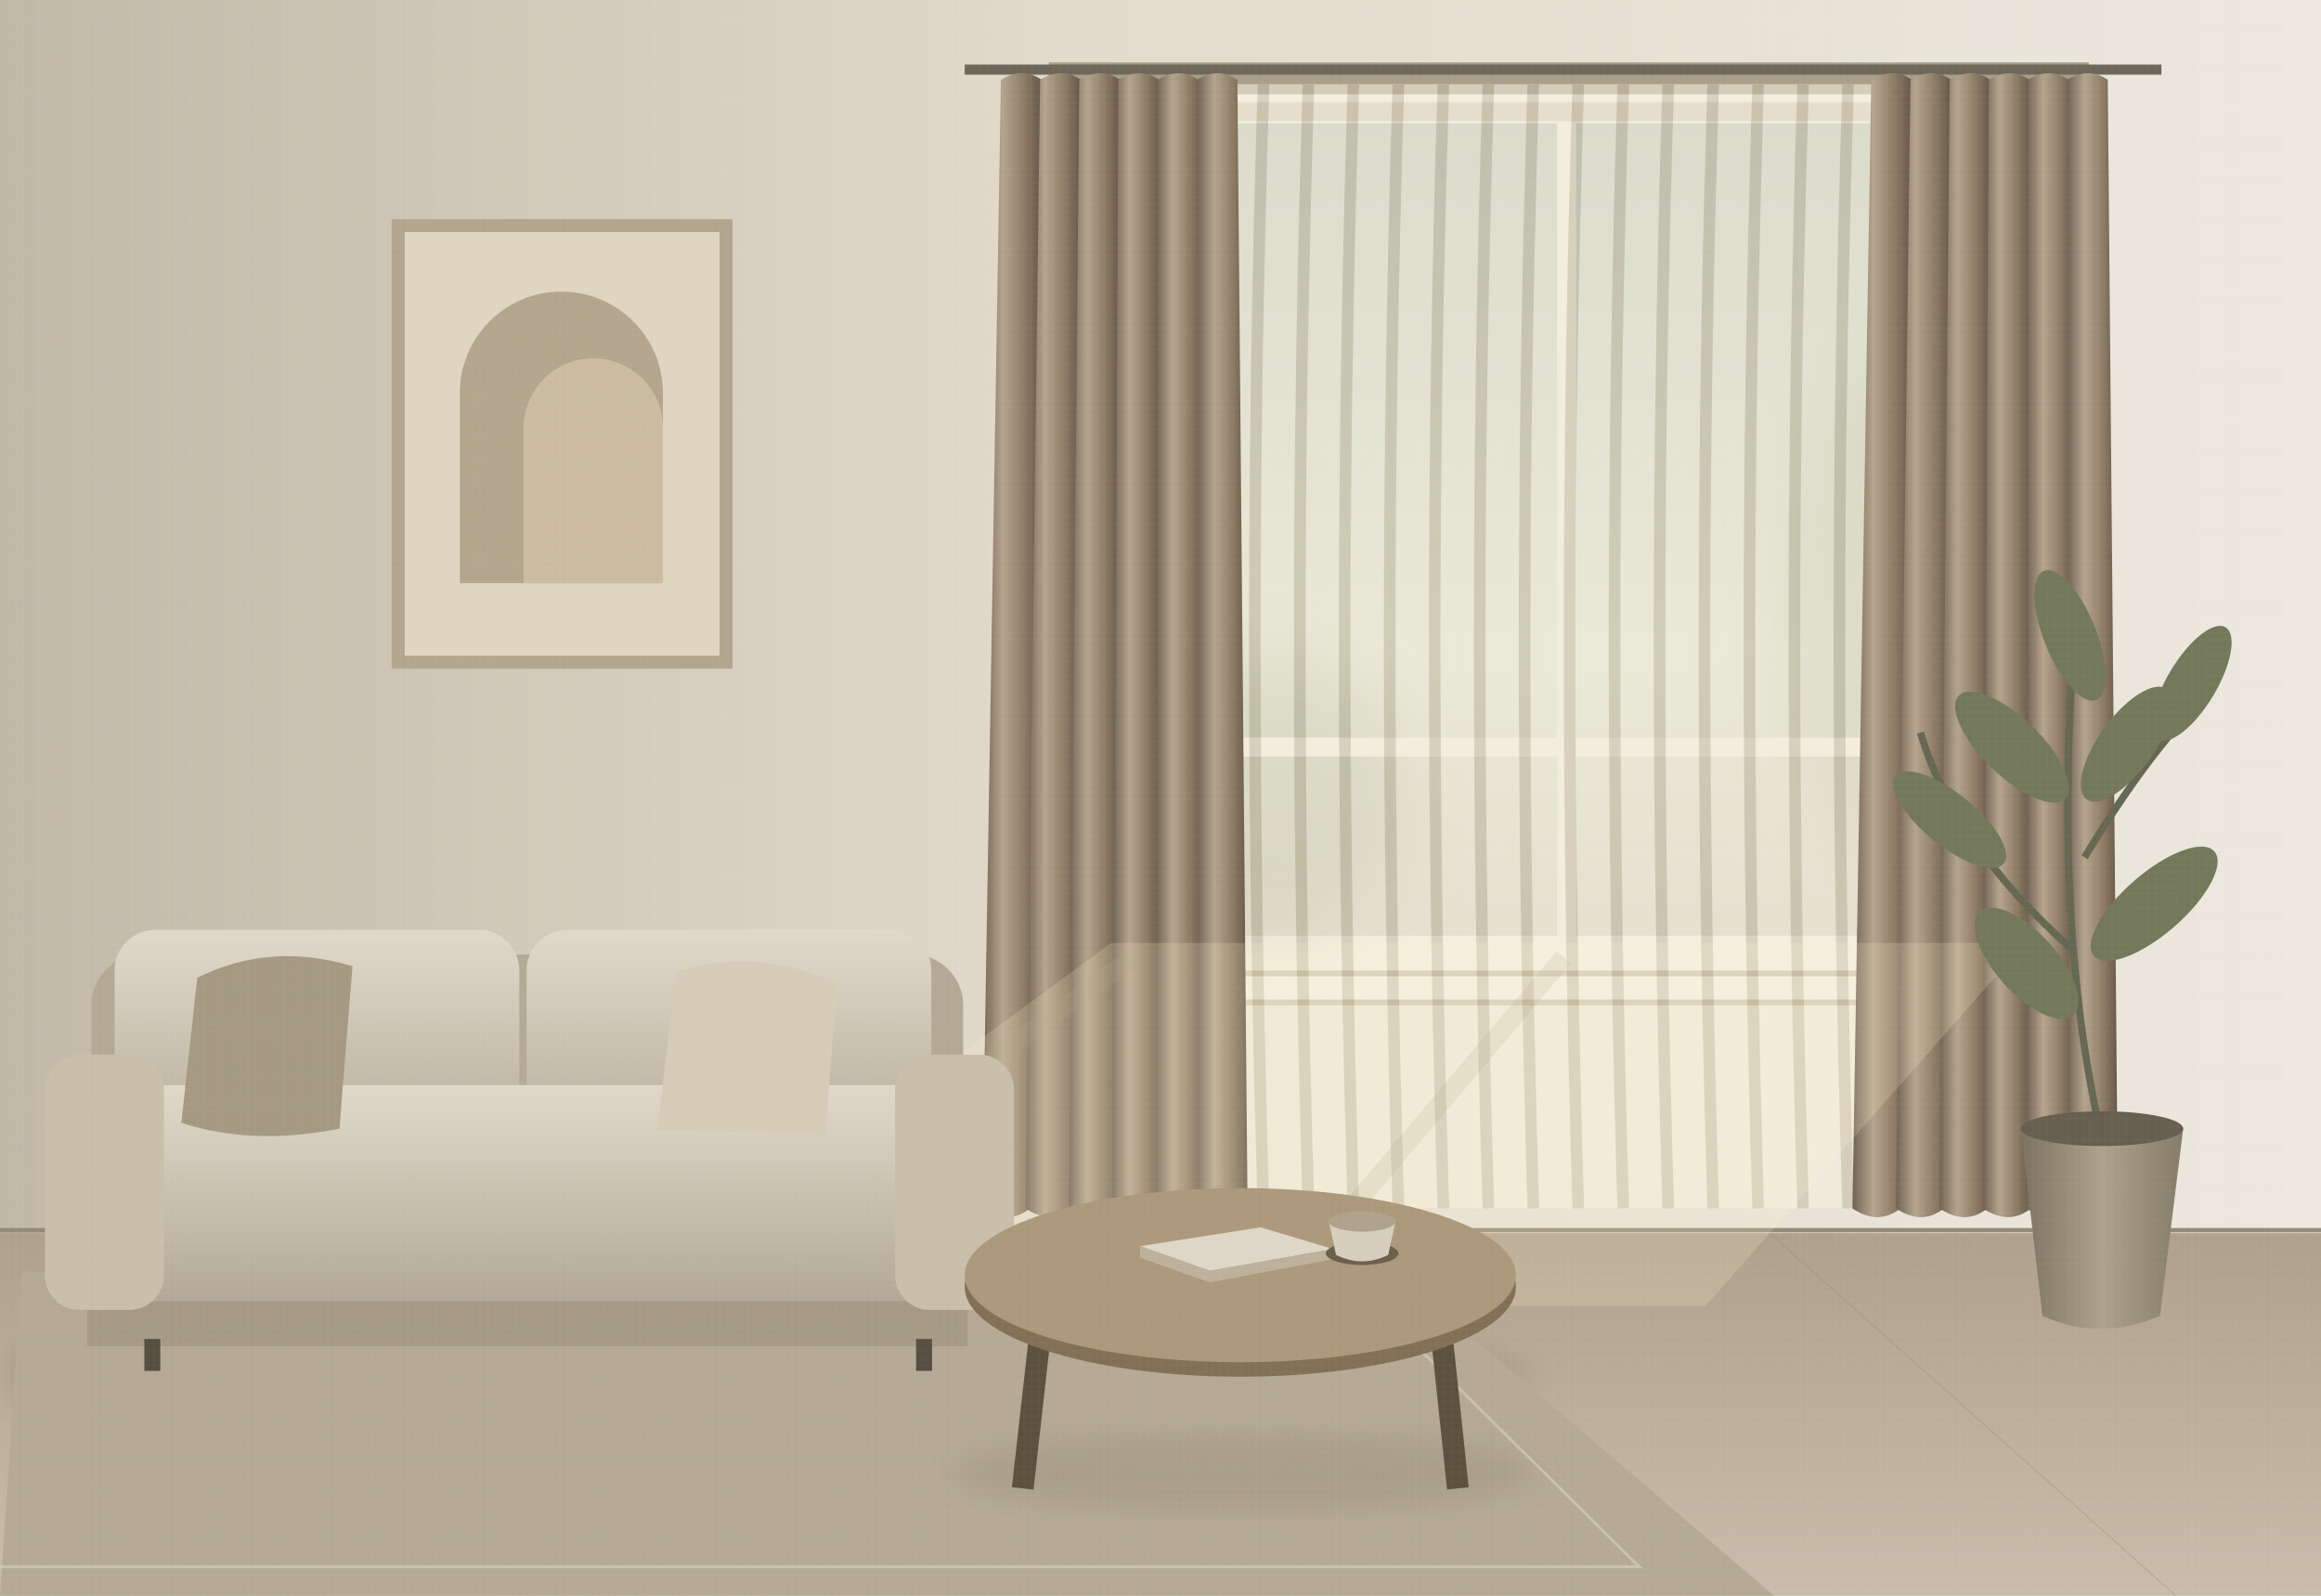
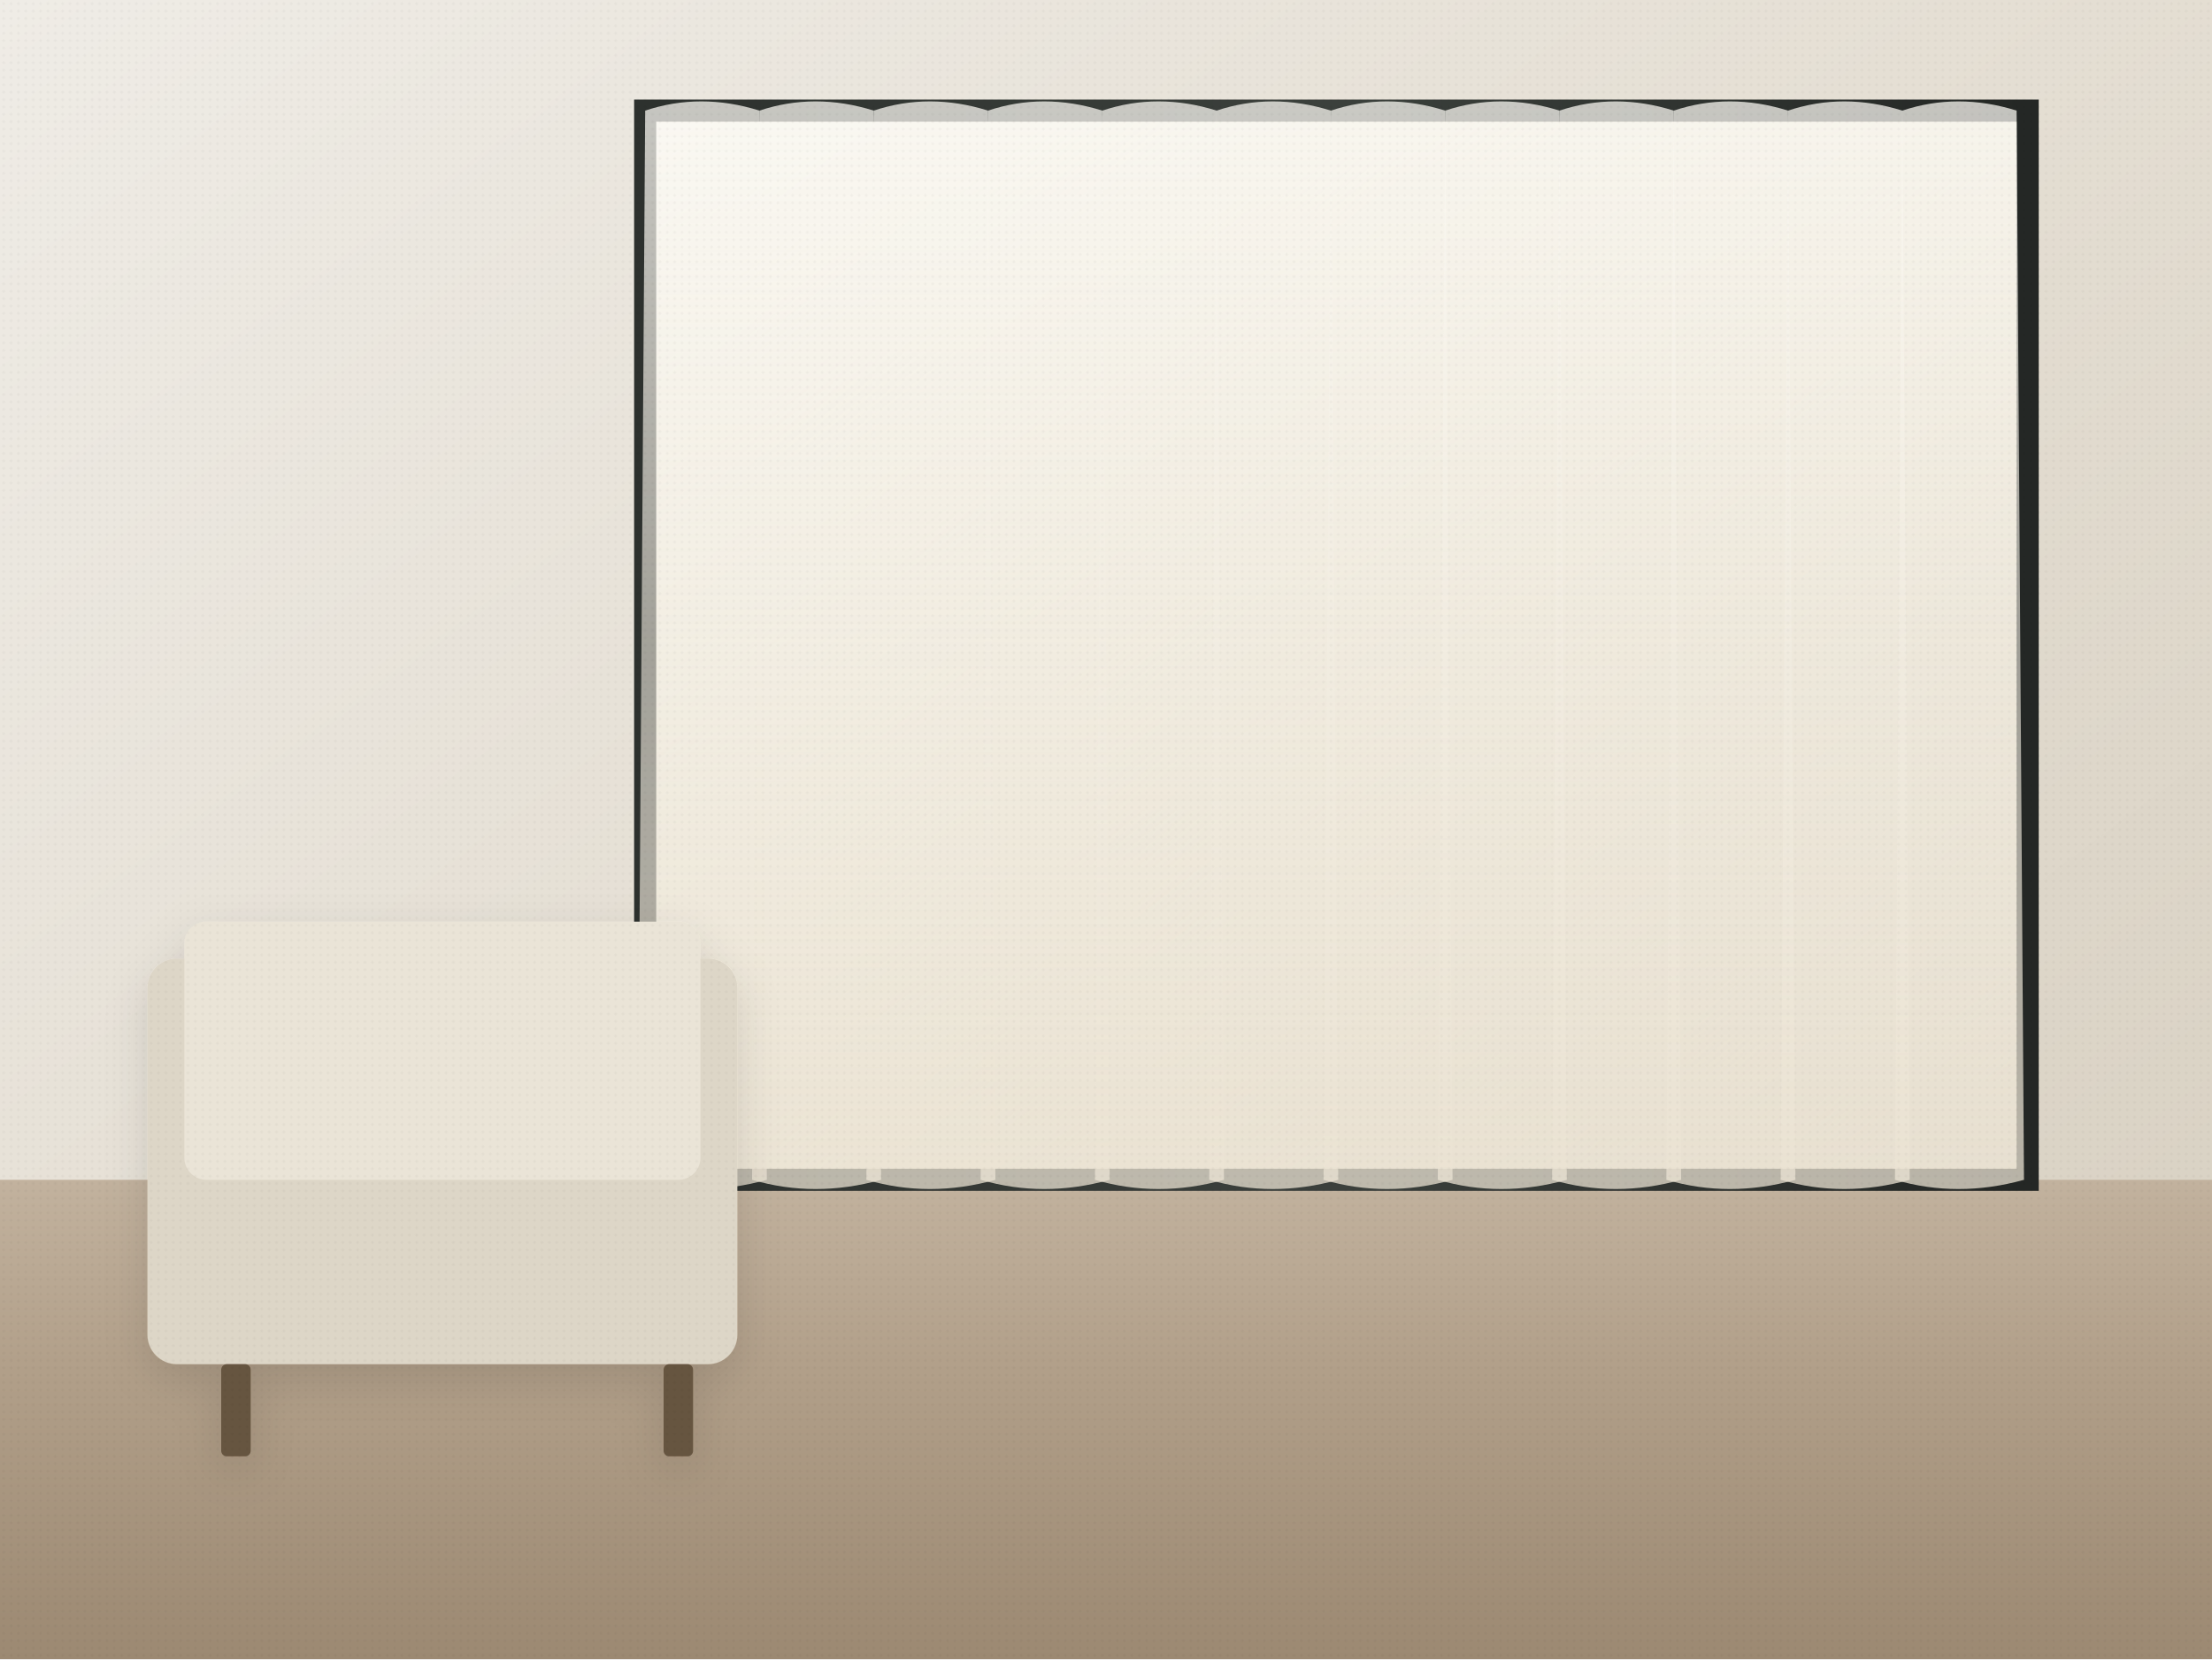
- <svg xmlns="http://www.w3.org/2000/svg" width="1600" height="1100" viewBox="0 0 1600 1100">
+ <svg xmlns="http://www.w3.org/2000/svg" width="1200" height="900" viewBox="0 0 1200 900">
  <defs>
-     <linearGradient id="wall">
-       <stop stop-color="#c1b7a7" />
-       <stop offset=".46" stop-color="#e2dacb" />
-       <stop offset="1" stop-color="#ece8de" />
+     <linearGradient id="warmWall" x1="0%" y1="0%" x2="100%" y2="100%">
+       <stop offset="0%" stop-color="#EFECE6" />
+       <stop offset="45%" stop-color="#E5DFD4" />
+       <stop offset="100%" stop-color="#D6CEBF" />
    </linearGradient>
-     <linearGradient id="floor" x2="0" y2="1">
-       <stop stop-color="#afa08c" />
-       <stop offset="1" stop-color="#cabcaa" />
+     <linearGradient id="woodFloor" x1="0%" y1="0%" x2="0%" y2="100%">
+       <stop offset="0%" stop-color="#C2B29E" />
+       <stop offset="40%" stop-color="#B19F89" />
+       <stop offset="100%" stop-color="#9C8972" />
    </linearGradient>
-     <linearGradient id="glass" x2="0" y2="1">
-       <stop stop-color="#b8bfb5" />
-       <stop offset=".65" stop-color="#dce0cd" />
-       <stop offset="1" stop-color="#d1cbb9" />
+     <linearGradient id="windowLight" x1="0%" y1="0%" x2="100%" y2="100%">
+       <stop offset="0%" stop-color="#FDFCF7" stop-opacity="0.85" />
+       <stop offset="60%" stop-color="#F4EEDB" stop-opacity="0.45" />
+       <stop offset="100%" stop-color="#E8DEC8" stop-opacity="0.1" />
    </linearGradient>
-     <linearGradient id="linen">
-       <stop stop-color="#b8ac96" />
-       <stop offset=".55" stop-color="#d3c9b7" />
-       <stop offset="1" stop-color="#c6bba4" />
+     <linearGradient id="sunbeam" x1="0%" y1="0%" x2="80%" y2="100%">
+       <stop offset="0%" stop-color="#FFFDF5" stop-opacity="0.32" />
+       <stop offset="60%" stop-color="#FFF8E7" stop-opacity="0.12" />
+       <stop offset="100%" stop-color="#FFF5D6" stop-opacity="0" />
    </linearGradient>
-     <linearGradient id="fold" x2="0" y2="1">
-       <stop stop-color="#c1b39b" />
-       <stop offset=".6" stop-color="#dfd4c0" />
-       <stop offset=".95" stop-color="#aa9b83" />
-       <stop offset="1" stop-color="#887c69" />
+     <linearGradient id="steelMullion" x1="0%" y1="0%" x2="100%" y2="0%">
+       <stop offset="0%" stop-color="#2D312E" />
+       <stop offset="50%" stop-color="#3B403C" />
+       <stop offset="100%" stop-color="#242725" />
    </linearGradient>
-     <linearGradient id="slat" x2="0" y2="1">
-       <stop stop-color="#d5c5aa" />
-       <stop offset=".65" stop-color="#bcaa8a" />
-       <stop offset="1" stop-color="#887757" />
+     <linearGradient id="softLinen" x1="0%" y1="0%" x2="100%" y2="0%">
+       <stop offset="0%" stop-color="#DFD8CB" />
+       <stop offset="50%" stop-color="#EDE7DC" />
+       <stop offset="100%" stop-color="#D8D0C1" />
    </linearGradient>
-     <linearGradient id="sofa" x2="0" y2="1">
-       <stop stop-color="#e0d9ca" />
-       <stop offset="1" stop-color="#b2a895" />
+     <linearGradient id="darkLinen" x1="0%" y1="0%" x2="100%" y2="0%">
+       <stop offset="0%" stop-color="#565B54" />
+       <stop offset="50%" stop-color="#676D65" />
+       <stop offset="100%" stop-color="#4C504A" />
    </linearGradient>
-     <linearGradient id="pot">
-       <stop stop-color="#7b715f" />
-       <stop offset=".5" stop-color="#ada28c" />
-       <stop offset="1" stop-color="#847b68" />
+     <linearGradient id="sheerFabric" x1="0%" y1="0%" x2="0%" y2="100%">
+       <stop offset="0%" stop-color="#FAF8F2" stop-opacity="0.75" />
+       <stop offset="50%" stop-color="#F2EDE2" stop-opacity="0.6" />
+       <stop offset="100%" stop-color="#EBE3D3" stop-opacity="0.75" />
    </linearGradient>
-     <filter id="blur">
-       <feGaussianBlur stdDeviation="24" />
+     <filter id="softBlur" x="-20%" y="-20%" width="140%" height="140%">
+       <feGaussianBlur stdDeviation="16" />
    </filter>
-     <filter id="shadow">
-       <feGaussianBlur stdDeviation="10" />
+     <filter id="deepBlur" x="-30%" y="-30%" width="160%" height="160%">
+       <feGaussianBlur stdDeviation="32" />
    </filter>
-     <pattern id="grain" width="5" height="5" patternUnits="userSpaceOnUse">
-       <path d="M0 1h5M1 0v5" stroke="#fff" stroke-opacity=".035" stroke-width=".7" />
+     <filter id="gentleShadow" x="-10%" y="-10%" width="120%" height="120%">
+       <feDropShadow dx="0" dy="8" stdDeviation="12" flood-color="#1D211F" flood-opacity="0.12" />
+     </filter>
+     <pattern id="weavePattern" width="6" height="6" patternUnits="userSpaceOnUse">
+       <path d="M0 3h6 M3 0v6" stroke="#9C9281" stroke-width="0.75" stroke-opacity="0.18" />
+     </pattern>
+     <pattern id="microGrain" width="4" height="4" patternUnits="userSpaceOnUse">
+       <circle cx="2" cy="2" r="0.8" fill="#1D211F" fill-opacity="0.03" />
    </pattern>
  </defs>
-   <path fill="url(#wall)" d="M0 0h1600v1100H0z" />
-   <path d="M0 850h1600v250H0z" fill="url(#floor)" />
-   <path d="M0 848h1600" stroke="#948a78" stroke-width="3" />
-   <path d="M180 850L40 1100m400-250-20 250m280-250 80 250m180-250 180 250m80-250 280 250" stroke="#93806b" stroke-opacity=".25" />
-   <path d="M723 43h717v650H723z" fill="#a99e88" />
-   <path d="M744 65h674v604H744z" fill="#f2ecdf" />
-   <path d="M765 85h630v560H765z" fill="url(#glass)" />
-   <g opacity=".3" filter="url(#blur)" fill="#6e7e58">
-     <ellipse cx="1320" cy="420" rx="85" ry="180" />
-     <ellipse cx="870" cy="550" rx="100" ry="100" />
+   <rect width="1200" height="900" fill="url(#warmWall)" />
+   <path d="M0 640 L1200 640 L1200 900 L0 900 Z" fill="url(#woodFloor)" />
+   <rect x="350" y="60" width="750" height="580" fill="url(#windowLight)" />
+   <rect x="350" y="60" width="750" height="580" fill="none" stroke="url(#steelMullion)" stroke-width="12" />
+   <line x1="725" y1="60" x2="725" y2="640" stroke="url(#steelMullion)" stroke-width="8" />
+   <path d="M350 60 Q380 50 412 60 L416 640 Q380 650 346 640 Z" fill="url(#sheerFabric)" />
+   <path d="M412 60 Q442 50 474 60 L478 640 Q442 650 408 640 Z" fill="url(#sheerFabric)" />
+   <path d="M474 60 Q504 50 536 60 L540 640 Q504 650 470 640 Z" fill="url(#sheerFabric)" />
+   <path d="M536 60 Q566 50 598 60 L602 640 Q566 650 532 640 Z" fill="url(#sheerFabric)" />
+   <path d="M598 60 Q628 50 660 60 L664 640 Q628 650 594 640 Z" fill="url(#sheerFabric)" />
+   <path d="M660 60 Q690 50 722 60 L726 640 Q690 650 656 640 Z" fill="url(#sheerFabric)" />
+   <path d="M722 60 Q752 50 784 60 L788 640 Q752 650 718 640 Z" fill="url(#sheerFabric)" />
+   <path d="M784 60 Q814 50 846 60 L850 640 Q814 650 780 640 Z" fill="url(#sheerFabric)" />
+   <path d="M846 60 Q876 50 908 60 L912 640 Q876 650 842 640 Z" fill="url(#sheerFabric)" />
+   <path d="M908 60 Q938 50 970 60 L974 640 Q938 650 904 640 Z" fill="url(#sheerFabric)" />
+   <path d="M970 60 Q1000 50 1032 60 L1036 640 Q1000 650 966 640 Z" fill="url(#sheerFabric)" />
+   <path d="M1032 60 Q1062 50 1094 60 L1098 640 Q1062 650 1028 640 Z" fill="url(#sheerFabric)" />
+   <g filter="url(#gentleShadow)">
+     <rect x="80" y="520" width="320" height="220" rx="16" fill="#DDD6C7" />
+     <rect x="100" y="500" width="280" height="140" rx="12" fill="#EAE4D7" />
+     <rect x="120" y="740" width="16" height="50" rx="3" fill="#665440" />
+     <rect x="360" y="740" width="16" height="50" rx="3" fill="#665440" />
  </g>
-   <path d="M1080 85v560M765 515h630" stroke="#f0eadb" stroke-width="13" />
-   <path d="M750 77h658" stroke="#d2c6b2" stroke-width="13" />
-   <path d="M720 681h727" stroke="#f4eddf" stroke-width="16" />
-   <g opacity=".58">
-     <rect x="770" y="58" width="620" height="775" fill="#f5efdf" />
-     <path d="M778 58q-12 380 0 775" fill="none" stroke="#c6bda7" stroke-width="8" />
-     <path d="M809 58q-12 380 0 775" fill="none" stroke="#c6bda7" stroke-width="8" />
-     <path d="M840 58q-12 380 0 775" fill="none" stroke="#c6bda7" stroke-width="8" />
-     <path d="M871 58q-12 380 0 775" fill="none" stroke="#c6bda7" stroke-width="8" />
-     <path d="M902 58q-12 380 0 775" fill="none" stroke="#c6bda7" stroke-width="8" />
-     <path d="M933 58q-12 380 0 775" fill="none" stroke="#c6bda7" stroke-width="8" />
-     <path d="M964 58q-12 380 0 775" fill="none" stroke="#c6bda7" stroke-width="8" />
-     <path d="M995 58q-12 380 0 775" fill="none" stroke="#c6bda7" stroke-width="8" />
-     <path d="M1026 58q-12 380 0 775" fill="none" stroke="#c6bda7" stroke-width="8" />
-     <path d="M1057 58q-12 380 0 775" fill="none" stroke="#c6bda7" stroke-width="8" />
-     <path d="M1088 58q-12 380 0 775" fill="none" stroke="#c6bda7" stroke-width="8" />
-     <path d="M1119 58q-12 380 0 775" fill="none" stroke="#c6bda7" stroke-width="8" />
-     <path d="M1150 58q-12 380 0 775" fill="none" stroke="#c6bda7" stroke-width="8" />
-     <path d="M1181 58q-12 380 0 775" fill="none" stroke="#c6bda7" stroke-width="8" />
-     <path d="M1212 58q-12 380 0 775" fill="none" stroke="#c6bda7" stroke-width="8" />
-     <path d="M1243 58q-12 380 0 775" fill="none" stroke="#c6bda7" stroke-width="8" />
-     <path d="M1274 58q-12 380 0 775" fill="none" stroke="#c6bda7" stroke-width="8" />
-     <path d="M1305 58q-12 380 0 775" fill="none" stroke="#c6bda7" stroke-width="8" />
-     <path d="M1336 58q-12 380 0 775" fill="none" stroke="#c6bda7" stroke-width="8" />
-     <path d="M1367 58q-12 380 0 775" fill="none" stroke="#c6bda7" stroke-width="8" />
-   </g>
-   <defs>
-     <linearGradient id="curtainFold">
-       <stop stop-color="#706254" />
-       <stop offset=".35" stop-color="#b5a48d" />
-       <stop offset=".7" stop-color="#8e7c65" />
-       <stop offset="1" stop-color="#645647" />
-     </linearGradient>
-   </defs>
-   <path d="M665 48h825" stroke="#6d6659" stroke-width="7" />
-   <path d="M690 55q15-9 28 0l-8 778q-15 12-33 0z" fill="url(#curtainFold)" />
-   <path d="M717 55q15-9 28 0l-5 778q-15 12-33 0z" fill="url(#curtainFold)" />
-   <path d="M744 55q15-9 28 0l-2 778q-15 12-33 0z" fill="url(#curtainFold)" />
-   <path d="M771 55q15-9 28 0l1 778q-15 12-33 0z" fill="url(#curtainFold)" />
-   <path d="M798 55q15-9 28 0l4 778q-15 12-33 0z" fill="url(#curtainFold)" />
-   <path d="M825 55q15-9 28 0l7 778q-15 12-33 0z" fill="url(#curtainFold)" />
-   <path d="M1290 55q15-9 28 0l-8 778q-15 12-33 0z" fill="url(#curtainFold)" />
-   <path d="M1317 55q15-9 28 0l-5 778q-15 12-33 0z" fill="url(#curtainFold)" />
-   <path d="M1344 55q15-9 28 0l-2 778q-15 12-33 0z" fill="url(#curtainFold)" />
-   <path d="M1371 55q15-9 28 0l1 778q-15 12-33 0z" fill="url(#curtainFold)" />
-   <path d="M1398 55q15-9 28 0l4 778q-15 12-33 0z" fill="url(#curtainFold)" />
-   <path d="M1425 55q15-9 28 0l7 778q-15 12-33 0z" fill="url(#curtainFold)" />
-   <path d="M766 650l-340 250h750l220-250" fill="#fff5ce" opacity=".18" />
-   <path d="M1078 660L875 900m-94-240L449 900" stroke="#b0a48b" stroke-width="13" opacity=".18" />
-   <ellipse cx="520" cy="950" rx="540" ry="55" fill="#746956" opacity=".18" filter="url(#shadow)" />
-   <path d="M15 877l930-15 278 238H0z" fill="#b5a995" />
-   <path d="M40 897l890-15 200 198H0" fill="none" stroke="#dbcfbc" stroke-width="2" opacity=".6" />
-   <rect x="63" y="658" width="601" height="214" rx="35" fill="#b4a995" />
-   <rect x="79" y="641" width="279" height="165" rx="28" fill="url(#sofa)" />
-   <rect x="363" y="641" width="279" height="165" rx="28" fill="url(#sofa)" />
-   <path d="M45 778q0-30 35-30h565q37 0 37 30v119H45z" fill="url(#sofa)" />
-   <path d="M60 897h607v31H60z" fill="#a69a86" />
-   <rect x="31" y="727" width="82" height="176" rx="24" fill="#c9beaa" />
-   <rect x="617" y="727" width="82" height="176" rx="24" fill="#c9beaa" />
-   <path d="M105 923v22m532-22v22" stroke="#554e41" stroke-width="11" />
-   <path d="M136 674q50-25 107-8l-9 112q-60 12-109-4z" fill="#a59981" />
-   <path d="M466 670q54-18 111 8l-8 104-116-3z" fill="#d6cbb7" />
-   <ellipse cx="858" cy="1015" rx="200" ry="27" fill="#756750" opacity=".18" filter="url(#shadow)" />
-   <path d="M721 884l-16 142m285-142 15 142" stroke="#5c513e" stroke-width="15" />
-   <ellipse cx="855" cy="887" rx="190" ry="62" fill="#817056" />
-   <ellipse cx="855" cy="879" rx="190" ry="60" fill="#ac987a" />
-   <path d="M786 859l83-13 50 15-85 15z" fill="#ded6c6" />
-   <path d="M786 859v8l48 17 85-16v-7l-85 15z" fill="#bdb19b" />
-   <ellipse cx="939" cy="864" rx="25" ry="8" fill="#6b5e4b" />
-   <path d="M916 842l5 23q18 9 36 0l5-23z" fill="#d7cdbb" />
-   <ellipse cx="939" cy="842" rx="23" ry="7" fill="#afa18b" />
-   <path d="M1450 789q-35-145-20-352m-1 218q-83-74-105-150m113 86q48-79 87-114" stroke="#666751" stroke-width="5" fill="none" />
-   <g fill="#73785a">
-     <ellipse cx="1427" cy="438" rx="18" ry="48" transform="rotate(-22 1427 438)" />
-     <ellipse cx="1387" cy="515" rx="20" ry="51" transform="rotate(-46 1387 515)" />
-     <ellipse cx="1466" cy="513" rx="19" ry="47" transform="rotate(36 1466 513)" />
-     <ellipse cx="1344" cy="565" rx="18" ry="48" transform="rotate(-51 1344 565)" />
-     <ellipse cx="1485" cy="623" rx="21" ry="55" transform="rotate(49 1485 623)" />
-     <ellipse cx="1397" cy="664" rx="21" ry="48" transform="rotate(-42 1397 664)" />
-     <ellipse cx="1511" cy="471" rx="17" ry="45" transform="rotate(31 1511 471)" />
-   </g>
-   <path d="M1393 778h112l-16 129q-42 18-81 0z" fill="url(#pot)" />
-   <ellipse cx="1449" cy="778" rx="56" ry="12" fill="#665e4f" />
-   <path d="M270 151h235v310H270z" fill="#b3a68e" />
-   <path d="M279 160h217v292H279z" fill="#dfd5c1" />
-   <path d="M317 402V271a70 70 0 01140 0v131z" fill="#b4a58d" />
-   <path d="M361 402V295a48 48 0 0196 0v107z" fill="#cbbca1" />
-   <path d="M0 0h1600v1100H0z" fill="url(#grain)" />
+   <rect width="1200" height="900" fill="url(#microGrain)" />
</svg>
